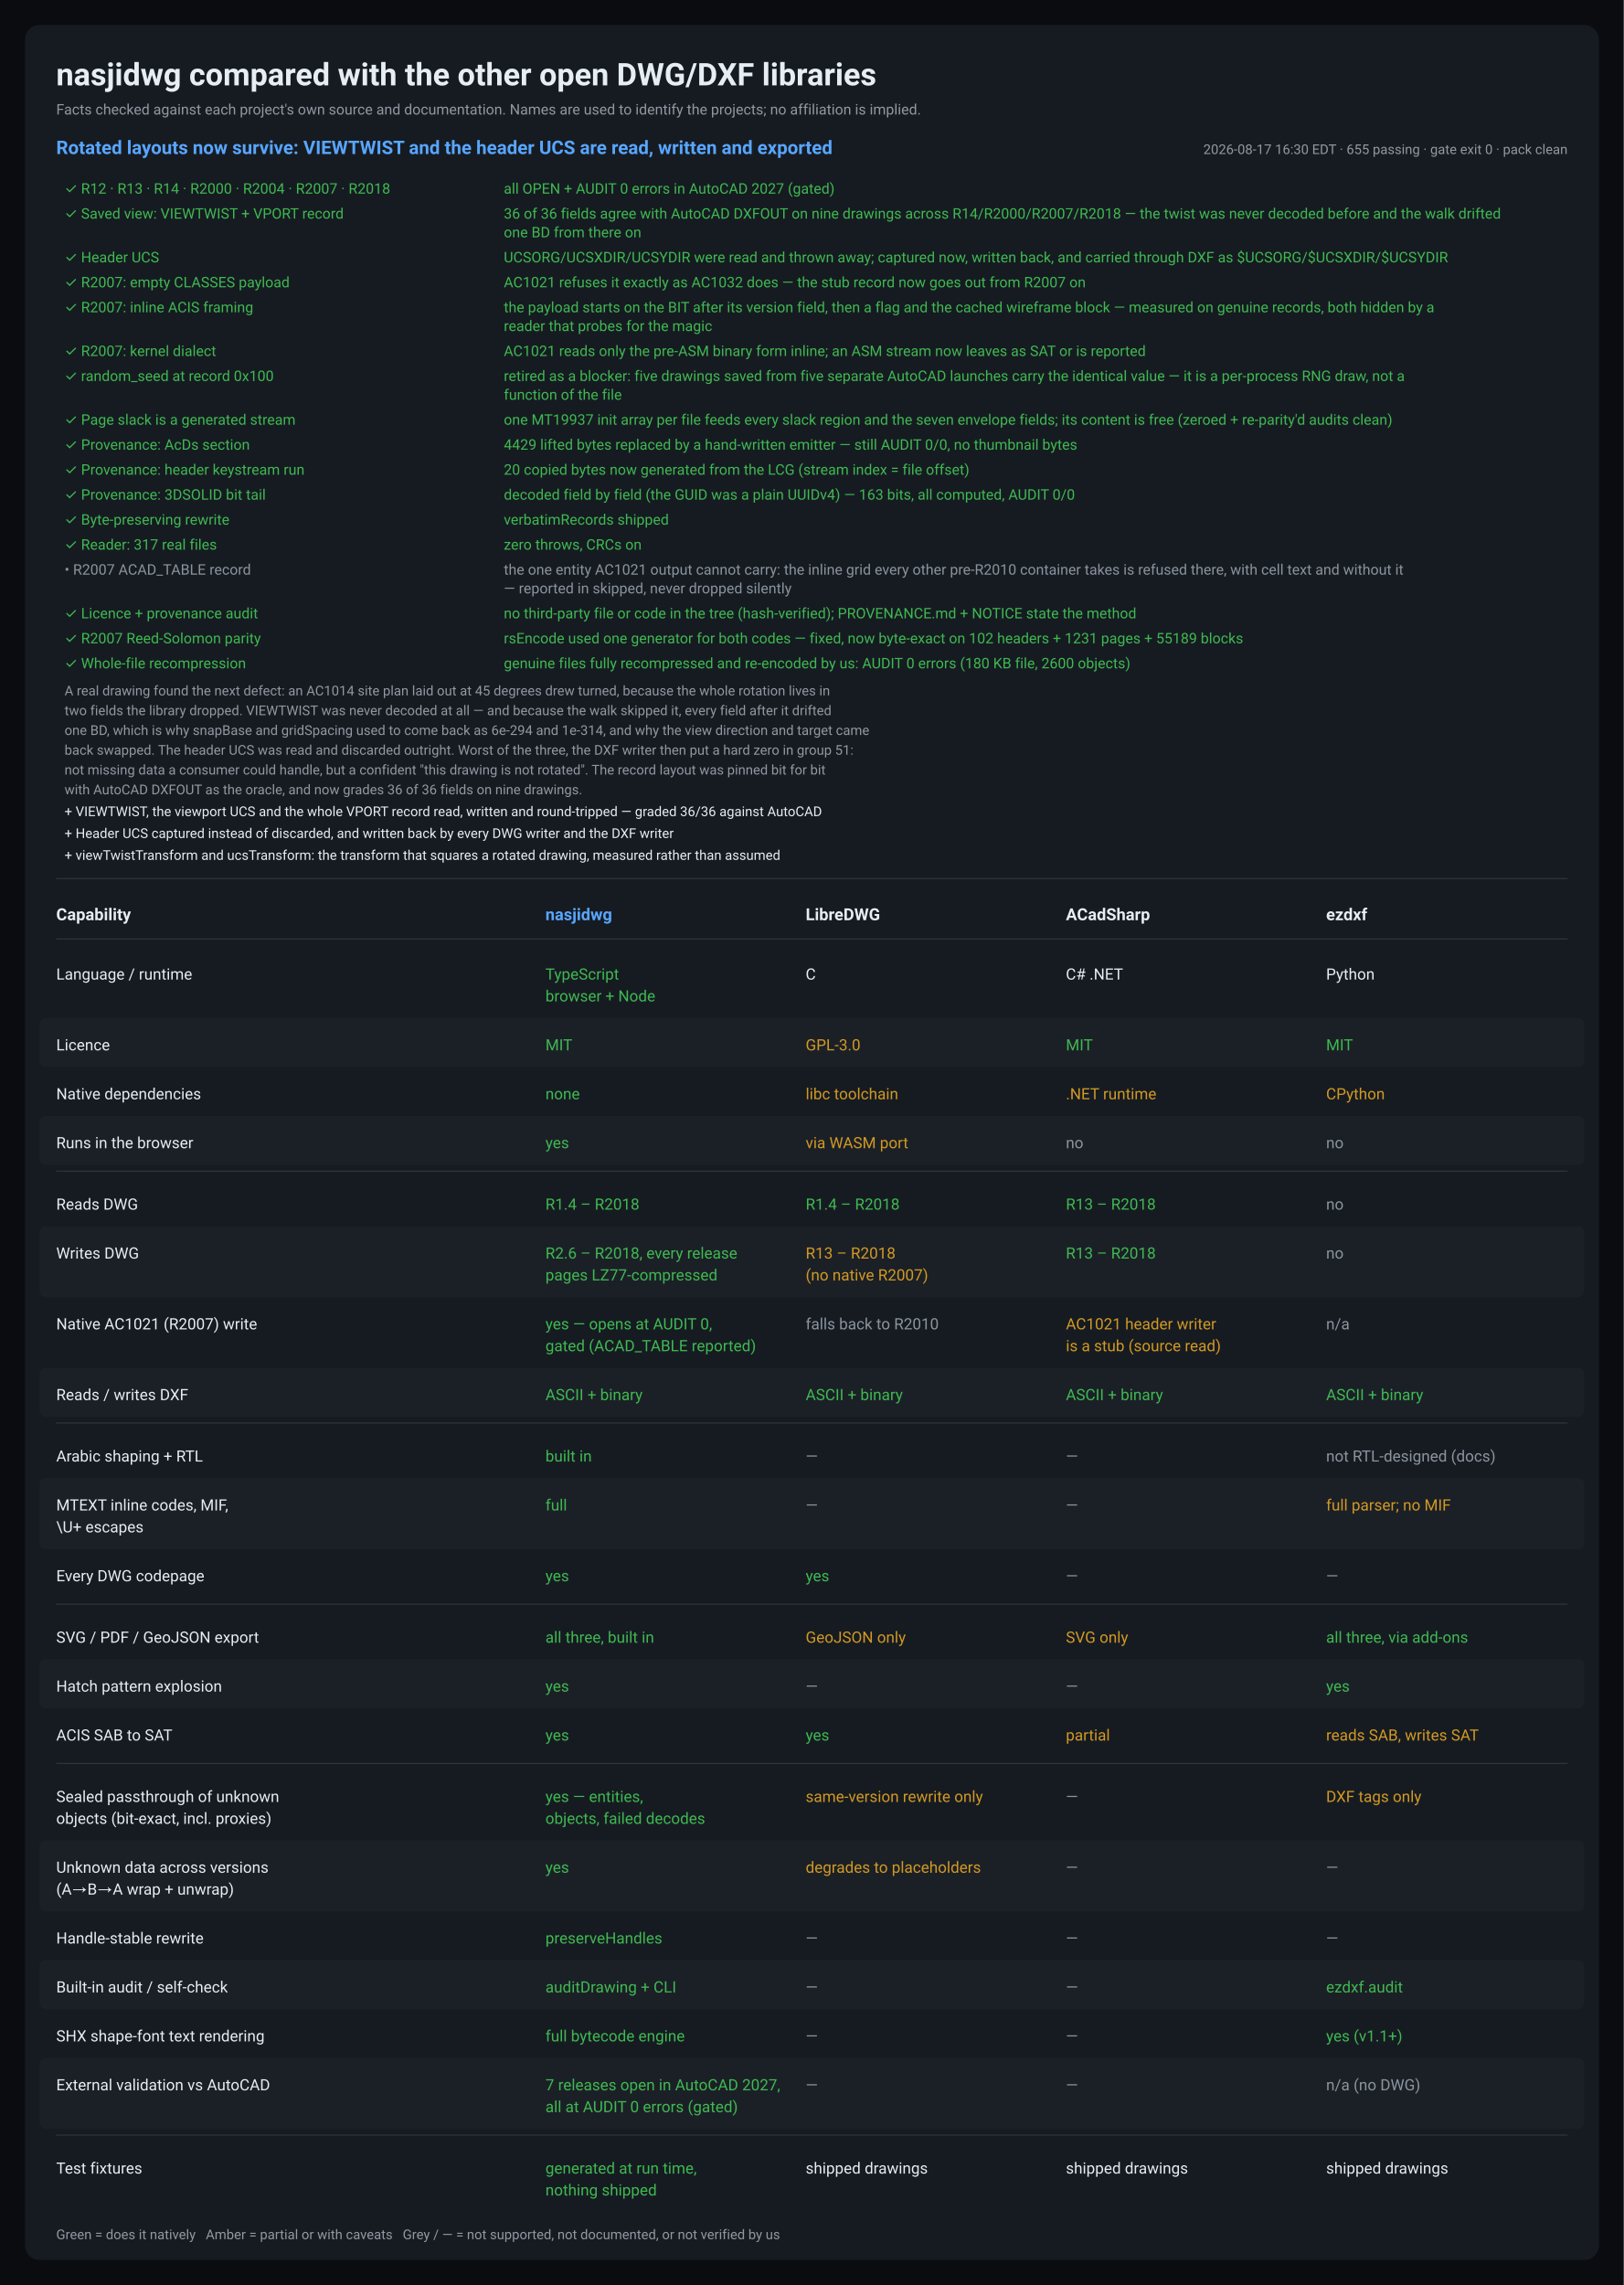
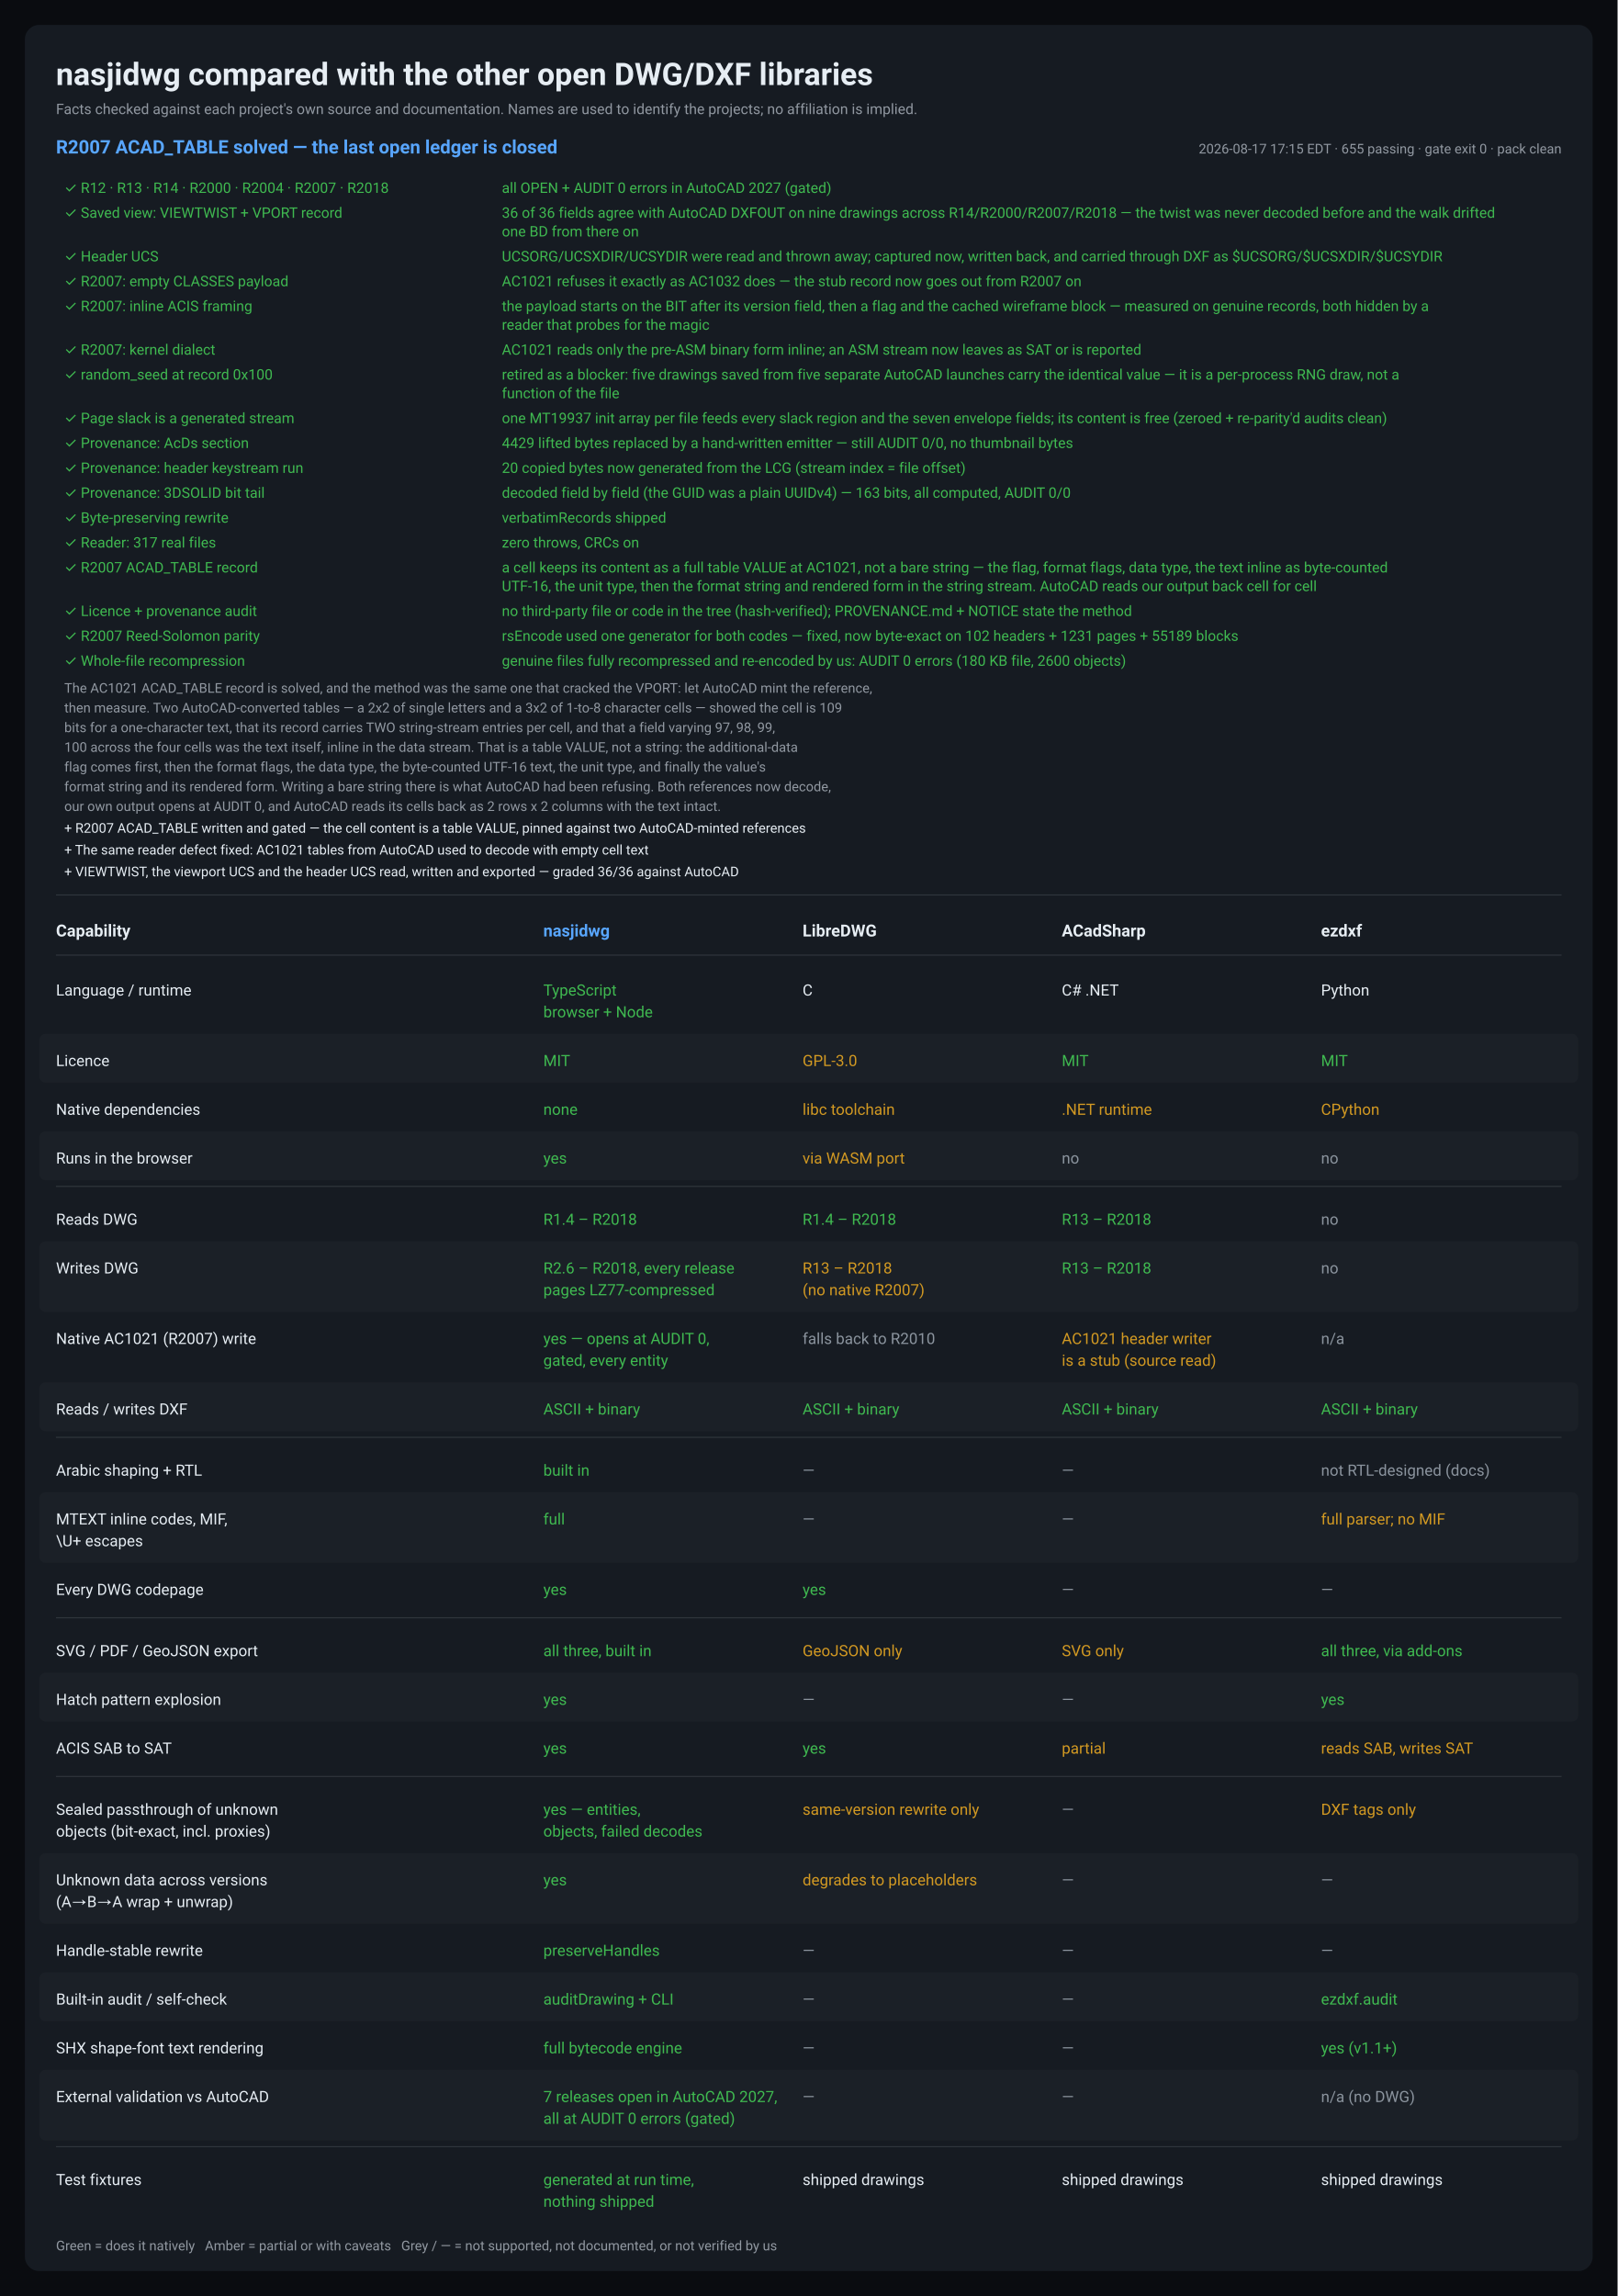
- <svg xmlns="http://www.w3.org/2000/svg" width="1560" height="2195" viewBox="0 0 1560 2195" font-family="Segoe UI, -apple-system, Roboto, Helvetica, Arial, sans-serif">
-   <rect width="1560" height="2195" fill="#0a0c10" />
-   <rect x="24" y="24" width="1512" height="2147" rx="14" fill="#161b22" />
+ <svg xmlns="http://www.w3.org/2000/svg" width="1560" height="2214" viewBox="0 0 1560 2214" font-family="Segoe UI, -apple-system, Roboto, Helvetica, Arial, sans-serif">
+   <rect width="1560" height="2214" fill="#0a0c10" />
+   <rect x="24" y="24" width="1512" height="2166" rx="14" fill="#161b22" />
  <text x="54" y="82" font-size="30" font-weight="700" fill="#e6edf3">nasjidwg compared with the other open DWG/DXF libraries</text>
  <text x="54" y="110" font-size="14" fill="#9198a1">Facts checked against each project's own source and documentation. Names are used to identify the projects; no affiliation is implied.</text>
-   <text x="54" y="148" font-size="18" font-weight="700" fill="#58a6ff">Rotated layouts now survive: VIEWTWIST and the header UCS are read, written and exported</text>
-   <text x="1506" y="148" text-anchor="end" font-size="13" fill="#9198a1">2026-08-17 16:30 EDT   ·   655 passing · gate exit 0 · pack clean</text>
+   <text x="54" y="148" font-size="18" font-weight="700" fill="#58a6ff">R2007 ACAD_TABLE solved — the last open ledger is closed</text>
+   <text x="1506" y="148" text-anchor="end" font-size="13" fill="#9198a1">2026-08-17 17:15 EDT   ·   655 passing · gate exit 0 · pack clean</text>
  <text x="62" y="186" font-size="14" fill="#3fb950">✓  R12 · R13 · R14 · R2000 · R2004 · R2007 · R2018</text>
  <text x="484" y="186" font-size="14" fill="#3fb950">all OPEN + AUDIT 0 errors in AutoCAD 2027 (gated)</text>
  <text x="62" y="210" font-size="14" fill="#3fb950">✓  Saved view: VIEWTWIST + VPORT record</text>
  <text x="484" y="210" font-size="14" fill="#3fb950">36 of 36 fields agree with AutoCAD DXFOUT on nine drawings across R14/R2000/R2007/R2018 — the twist was never decoded before and the walk drifted</text>
  <text x="484" y="228" font-size="14" fill="#3fb950">one BD from there on</text>
  <text x="62" y="252" font-size="14" fill="#3fb950">✓  Header UCS</text>
  <text x="484" y="252" font-size="14" fill="#3fb950">UCSORG/UCSXDIR/UCSYDIR were read and thrown away; captured now, written back, and carried through DXF as $UCSORG/$UCSXDIR/$UCSYDIR</text>
  <text x="62" y="276" font-size="14" fill="#3fb950">✓  R2007: empty CLASSES payload</text>
  <text x="484" y="276" font-size="14" fill="#3fb950">AC1021 refuses it exactly as AC1032 does — the stub record now goes out from R2007 on</text>
  <text x="62" y="300" font-size="14" fill="#3fb950">✓  R2007: inline ACIS framing</text>
  <text x="484" y="300" font-size="14" fill="#3fb950">the payload starts on the BIT after its version field, then a flag and the cached wireframe block — measured on genuine records, both hidden by a</text>
  <text x="484" y="318" font-size="14" fill="#3fb950">reader that probes for the magic</text>
  <text x="62" y="342" font-size="14" fill="#3fb950">✓  R2007: kernel dialect</text>
  <text x="484" y="342" font-size="14" fill="#3fb950">AC1021 reads only the pre-ASM binary form inline; an ASM stream now leaves as SAT or is reported</text>
  <text x="62" y="366" font-size="14" fill="#3fb950">✓  random_seed at record 0x100</text>
  <text x="484" y="366" font-size="14" fill="#3fb950">retired as a blocker: five drawings saved from five separate AutoCAD launches carry the identical value — it is a per-process RNG draw, not a</text>
  <text x="484" y="384" font-size="14" fill="#3fb950">function of the file</text>
  <text x="62" y="408" font-size="14" fill="#3fb950">✓  Page slack is a generated stream</text>
  <text x="484" y="408" font-size="14" fill="#3fb950">one MT19937 init array per file feeds every slack region and the seven envelope fields; its content is free (zeroed + re-parity'd audits clean)</text>
  <text x="62" y="432" font-size="14" fill="#3fb950">✓  Provenance: AcDs section</text>
  <text x="484" y="432" font-size="14" fill="#3fb950">4429 lifted bytes replaced by a hand-written emitter — still AUDIT 0/0, no thumbnail bytes</text>
  <text x="62" y="456" font-size="14" fill="#3fb950">✓  Provenance: header keystream run</text>
  <text x="484" y="456" font-size="14" fill="#3fb950">20 copied bytes now generated from the LCG (stream index = file offset)</text>
  <text x="62" y="480" font-size="14" fill="#3fb950">✓  Provenance: 3DSOLID bit tail</text>
  <text x="484" y="480" font-size="14" fill="#3fb950">decoded field by field (the GUID was a plain UUIDv4) — 163 bits, all computed, AUDIT 0/0</text>
  <text x="62" y="504" font-size="14" fill="#3fb950">✓  Byte-preserving rewrite</text>
  <text x="484" y="504" font-size="14" fill="#3fb950">verbatimRecords shipped</text>
  <text x="62" y="528" font-size="14" fill="#3fb950">✓  Reader: 317 real files</text>
  <text x="484" y="528" font-size="14" fill="#3fb950">zero throws, CRCs on</text>
-   <text x="62" y="552" font-size="14" fill="#8b949e">•  R2007 ACAD_TABLE record</text>
-   <text x="484" y="552" font-size="14" fill="#8b949e">the one entity AC1021 output cannot carry: the inline grid every other pre-R2010 container takes is refused there, with cell text and without it</text>
-   <text x="484" y="570" font-size="14" fill="#8b949e">— reported in skipped, never dropped silently</text>
+   <text x="62" y="552" font-size="14" fill="#3fb950">✓  R2007 ACAD_TABLE record</text>
+   <text x="484" y="552" font-size="14" fill="#3fb950">a cell keeps its content as a full table VALUE at AC1021, not a bare string — the flag, format flags, data type, the text inline as byte-counted</text>
+   <text x="484" y="570" font-size="14" fill="#3fb950">UTF-16, the unit type, then the format string and rendered form in the string stream. AutoCAD reads our output back cell for cell</text>
  <text x="62" y="594" font-size="14" fill="#3fb950">✓  Licence + provenance audit</text>
  <text x="484" y="594" font-size="14" fill="#3fb950">no third-party file or code in the tree (hash-verified); PROVENANCE.md + NOTICE state the method</text>
  <text x="62" y="618" font-size="14" fill="#3fb950">✓  R2007 Reed-Solomon parity</text>
  <text x="484" y="618" font-size="14" fill="#3fb950">rsEncode used one generator for both codes — fixed, now byte-exact on 102 headers + 1231 pages + 55189 blocks</text>
  <text x="62" y="642" font-size="14" fill="#3fb950">✓  Whole-file recompression</text>
  <text x="484" y="642" font-size="14" fill="#3fb950">genuine files fully recompressed and re-encoded by us: AUDIT 0 errors (180 KB file, 2600 objects)</text>
-   <text x="62" y="668" font-size="13" fill="#9198a1">A real drawing found the next defect: an AC1014 site plan laid out at 45 degrees drew turned, because the whole rotation lives in</text>
-   <text x="62" y="687" font-size="13" fill="#9198a1">two fields the library dropped. VIEWTWIST was never decoded at all — and because the walk skipped it, every field after it drifted</text>
-   <text x="62" y="706" font-size="13" fill="#9198a1">one BD, which is why snapBase and gridSpacing used to come back as 6e-294 and 1e-314, and why the view direction and target came</text>
-   <text x="62" y="725" font-size="13" fill="#9198a1">back swapped. The header UCS was read and discarded outright. Worst of the three, the DXF writer then put a hard zero in group 51:</text>
-   <text x="62" y="744" font-size="13" fill="#9198a1">not missing data a consumer could handle, but a confident "this drawing is not rotated". The record layout was pinned bit for bit</text>
-   <text x="62" y="763" font-size="13" fill="#9198a1">with AutoCAD DXFOUT as the oracle, and now grades 36 of 36 fields on nine drawings.</text>
-   <text x="62" y="784" font-size="13" fill="#e6edf3">+ VIEWTWIST, the viewport UCS and the whole VPORT record read, written and round-tripped — graded 36/36 against AutoCAD</text>
-   <text x="62" y="805" font-size="13" fill="#e6edf3">+ Header UCS captured instead of discarded, and written back by every DWG writer and the DXF writer</text>
-   <text x="62" y="826" font-size="13" fill="#e6edf3">+ viewTwistTransform and ucsTransform: the transform that squares a rotated drawing, measured rather than assumed</text>
-   <line x1="54" y1="844" x2="1506" y2="844" stroke="#30363d" />
-   <text x="54" y="884" font-size="16" font-weight="600" fill="#e6edf3">Capability</text>
-   <text x="524" y="884" font-size="16" font-weight="600" fill="#58a6ff">nasjidwg</text>
-   <text x="774" y="884" font-size="16" font-weight="600" fill="#e6edf3">LibreDWG</text>
-   <text x="1024" y="884" font-size="16" font-weight="600" fill="#e6edf3">ACadSharp</text>
-   <text x="1274" y="884" font-size="16" font-weight="600" fill="#e6edf3">ezdxf</text>
-   <line x1="54" y1="902" x2="1506" y2="902" stroke="#30363d" />
-   <text x="54" y="941" font-size="15" fill="#e6edf3">Language / runtime</text>
-   <text x="524" y="941" font-size="15" fill="#3fb950">TypeScript</text>
-   <text x="524" y="962" font-size="15" fill="#3fb950">browser + Node</text>
-   <text x="774" y="941" font-size="15" fill="#e6edf3">C</text>
-   <text x="1024" y="941" font-size="15" fill="#e6edf3">C#  .NET</text>
-   <text x="1274" y="941" font-size="15" fill="#e6edf3">Python</text>
-   <rect x="38" y="978" width="1484" height="47" rx="6" fill="rgba(255,255,255,0.025)" />
-   <text x="54" y="1009" font-size="15" fill="#e6edf3">Licence</text>
-   <text x="524" y="1009" font-size="15" fill="#3fb950">MIT</text>
-   <text x="774" y="1009" font-size="15" fill="#d29922">GPL-3.0</text>
-   <text x="1024" y="1009" font-size="15" fill="#3fb950">MIT</text>
-   <text x="1274" y="1009" font-size="15" fill="#3fb950">MIT</text>
-   <text x="54" y="1056" font-size="15" fill="#e6edf3">Native dependencies</text>
-   <text x="524" y="1056" font-size="15" fill="#3fb950">none</text>
-   <text x="774" y="1056" font-size="15" fill="#d29922">libc toolchain</text>
-   <text x="1024" y="1056" font-size="15" fill="#d29922">.NET runtime</text>
-   <text x="1274" y="1056" font-size="15" fill="#d29922">CPython</text>
-   <rect x="38" y="1072" width="1484" height="47" rx="6" fill="rgba(255,255,255,0.025)" />
-   <text x="54" y="1103" font-size="15" fill="#e6edf3">Runs in the browser</text>
-   <text x="524" y="1103" font-size="15" fill="#3fb950">yes</text>
-   <text x="774" y="1103" font-size="15" fill="#d29922">via WASM port</text>
-   <text x="1024" y="1103" font-size="15" fill="#8b949e">no</text>
-   <text x="1274" y="1103" font-size="15" fill="#8b949e">no</text>
-   <line x1="54" y1="1125" x2="1506" y2="1125" stroke="#30363d" />
-   <text x="54" y="1162" font-size="15" fill="#e6edf3">Reads DWG</text>
-   <text x="524" y="1162" font-size="15" fill="#3fb950">R1.4 – R2018</text>
-   <text x="774" y="1162" font-size="15" fill="#3fb950">R1.4 – R2018</text>
-   <text x="1024" y="1162" font-size="15" fill="#3fb950">R13 – R2018</text>
-   <text x="1274" y="1162" font-size="15" fill="#8b949e">no</text>
-   <rect x="38" y="1178" width="1484" height="68" rx="6" fill="rgba(255,255,255,0.025)" />
-   <text x="54" y="1209" font-size="15" fill="#e6edf3">Writes DWG</text>
-   <text x="524" y="1209" font-size="15" fill="#3fb950">R2.6 – R2018, every release</text>
-   <text x="524" y="1230" font-size="15" fill="#3fb950">pages LZ77-compressed</text>
-   <text x="774" y="1209" font-size="15" fill="#d29922">R13 – R2018</text>
-   <text x="774" y="1230" font-size="15" fill="#d29922">(no native R2007)</text>
-   <text x="1024" y="1209" font-size="15" fill="#3fb950">R13 – R2018</text>
-   <text x="1274" y="1209" font-size="15" fill="#8b949e">no</text>
-   <text x="54" y="1277" font-size="15" fill="#e6edf3">Native AC1021 (R2007) write</text>
-   <text x="524" y="1277" font-size="15" fill="#3fb950">yes — opens at AUDIT 0,</text>
-   <text x="524" y="1298" font-size="15" fill="#3fb950">gated (ACAD_TABLE reported)</text>
-   <text x="774" y="1277" font-size="15" fill="#8b949e">falls back to R2010</text>
-   <text x="1024" y="1277" font-size="15" fill="#d29922">AC1021 header writer</text>
-   <text x="1024" y="1298" font-size="15" fill="#d29922">is a stub (source read)</text>
-   <text x="1274" y="1277" font-size="15" fill="#8b949e">n/a</text>
-   <rect x="38" y="1314" width="1484" height="47" rx="6" fill="rgba(255,255,255,0.025)" />
-   <text x="54" y="1345" font-size="15" fill="#e6edf3">Reads / writes DXF</text>
-   <text x="524" y="1345" font-size="15" fill="#3fb950">ASCII + binary</text>
-   <text x="774" y="1345" font-size="15" fill="#3fb950">ASCII + binary</text>
-   <text x="1024" y="1345" font-size="15" fill="#3fb950">ASCII + binary</text>
-   <text x="1274" y="1345" font-size="15" fill="#3fb950">ASCII + binary</text>
-   <line x1="54" y1="1367" x2="1506" y2="1367" stroke="#30363d" />
-   <text x="54" y="1404" font-size="15" fill="#e6edf3">Arabic shaping + RTL</text>
-   <text x="524" y="1404" font-size="15" fill="#3fb950">built in</text>
-   <text x="774" y="1404" font-size="15" fill="#8b949e">—</text>
-   <text x="1024" y="1404" font-size="15" fill="#8b949e">—</text>
-   <text x="1274" y="1404" font-size="15" fill="#8b949e">not RTL-designed (docs)</text>
-   <rect x="38" y="1420" width="1484" height="68" rx="6" fill="rgba(255,255,255,0.025)" />
-   <text x="54" y="1451" font-size="15" fill="#e6edf3">MTEXT inline codes, MIF,</text>
-   <text x="54" y="1472" font-size="15" fill="#e6edf3">\U+ escapes</text>
-   <text x="524" y="1451" font-size="15" fill="#3fb950">full</text>
-   <text x="774" y="1451" font-size="15" fill="#8b949e">—</text>
-   <text x="1024" y="1451" font-size="15" fill="#8b949e">—</text>
-   <text x="1274" y="1451" font-size="15" fill="#d29922">full parser; no MIF</text>
-   <text x="54" y="1519" font-size="15" fill="#e6edf3">Every DWG codepage</text>
-   <text x="524" y="1519" font-size="15" fill="#3fb950">yes</text>
-   <text x="774" y="1519" font-size="15" fill="#3fb950">yes</text>
-   <text x="1024" y="1519" font-size="15" fill="#8b949e">—</text>
-   <text x="1274" y="1519" font-size="15" fill="#8b949e">—</text>
-   <line x1="54" y1="1541" x2="1506" y2="1541" stroke="#30363d" />
-   <text x="54" y="1578" font-size="15" fill="#e6edf3">SVG / PDF / GeoJSON export</text>
-   <text x="524" y="1578" font-size="15" fill="#3fb950">all three, built in</text>
-   <text x="774" y="1578" font-size="15" fill="#d29922">GeoJSON only</text>
-   <text x="1024" y="1578" font-size="15" fill="#d29922">SVG only</text>
-   <text x="1274" y="1578" font-size="15" fill="#3fb950">all three, via add-ons</text>
-   <rect x="38" y="1594" width="1484" height="47" rx="6" fill="rgba(255,255,255,0.025)" />
-   <text x="54" y="1625" font-size="15" fill="#e6edf3">Hatch pattern explosion</text>
-   <text x="524" y="1625" font-size="15" fill="#3fb950">yes</text>
-   <text x="774" y="1625" font-size="15" fill="#8b949e">—</text>
-   <text x="1024" y="1625" font-size="15" fill="#8b949e">—</text>
-   <text x="1274" y="1625" font-size="15" fill="#3fb950">yes</text>
-   <text x="54" y="1672" font-size="15" fill="#e6edf3">ACIS SAB to SAT</text>
-   <text x="524" y="1672" font-size="15" fill="#3fb950">yes</text>
-   <text x="774" y="1672" font-size="15" fill="#3fb950">yes</text>
-   <text x="1024" y="1672" font-size="15" fill="#d29922">partial</text>
-   <text x="1274" y="1672" font-size="15" fill="#d29922">reads SAB, writes SAT</text>
-   <line x1="54" y1="1694" x2="1506" y2="1694" stroke="#30363d" />
-   <text x="54" y="1731" font-size="15" fill="#e6edf3">Sealed passthrough of unknown</text>
-   <text x="54" y="1752" font-size="15" fill="#e6edf3">objects (bit-exact, incl. proxies)</text>
-   <text x="524" y="1731" font-size="15" fill="#3fb950">yes — entities,</text>
-   <text x="524" y="1752" font-size="15" fill="#3fb950">objects, failed decodes</text>
-   <text x="774" y="1731" font-size="15" fill="#d29922">same-version rewrite only</text>
-   <text x="1024" y="1731" font-size="15" fill="#8b949e">—</text>
-   <text x="1274" y="1731" font-size="15" fill="#d29922">DXF tags only</text>
-   <rect x="38" y="1768" width="1484" height="68" rx="6" fill="rgba(255,255,255,0.025)" />
-   <text x="54" y="1799" font-size="15" fill="#e6edf3">Unknown data across versions</text>
-   <text x="54" y="1820" font-size="15" fill="#e6edf3">(A→B→A wrap + unwrap)</text>
-   <text x="524" y="1799" font-size="15" fill="#3fb950">yes</text>
-   <text x="774" y="1799" font-size="15" fill="#d29922">degrades to placeholders</text>
-   <text x="1024" y="1799" font-size="15" fill="#8b949e">—</text>
-   <text x="1274" y="1799" font-size="15" fill="#8b949e">—</text>
-   <text x="54" y="1867" font-size="15" fill="#e6edf3">Handle-stable rewrite</text>
-   <text x="524" y="1867" font-size="15" fill="#3fb950">preserveHandles</text>
-   <text x="774" y="1867" font-size="15" fill="#8b949e">—</text>
-   <text x="1024" y="1867" font-size="15" fill="#8b949e">—</text>
-   <text x="1274" y="1867" font-size="15" fill="#8b949e">—</text>
-   <rect x="38" y="1883" width="1484" height="47" rx="6" fill="rgba(255,255,255,0.025)" />
-   <text x="54" y="1914" font-size="15" fill="#e6edf3">Built-in audit / self-check</text>
-   <text x="524" y="1914" font-size="15" fill="#3fb950">auditDrawing + CLI</text>
-   <text x="774" y="1914" font-size="15" fill="#8b949e">—</text>
-   <text x="1024" y="1914" font-size="15" fill="#8b949e">—</text>
-   <text x="1274" y="1914" font-size="15" fill="#3fb950">ezdxf.audit</text>
-   <text x="54" y="1961" font-size="15" fill="#e6edf3">SHX shape-font text rendering</text>
-   <text x="524" y="1961" font-size="15" fill="#3fb950">full bytecode engine</text>
-   <text x="774" y="1961" font-size="15" fill="#8b949e">—</text>
-   <text x="1024" y="1961" font-size="15" fill="#8b949e">—</text>
-   <text x="1274" y="1961" font-size="15" fill="#3fb950">yes (v1.1+)</text>
-   <rect x="38" y="1977" width="1484" height="68" rx="6" fill="rgba(255,255,255,0.025)" />
-   <text x="54" y="2008" font-size="15" fill="#e6edf3">External validation vs AutoCAD</text>
-   <text x="524" y="2008" font-size="15" fill="#3fb950">7 releases open in AutoCAD 2027,</text>
-   <text x="524" y="2029" font-size="15" fill="#3fb950">all at AUDIT 0 errors (gated)</text>
-   <text x="774" y="2008" font-size="15" fill="#8b949e">—</text>
-   <text x="1024" y="2008" font-size="15" fill="#8b949e">—</text>
-   <text x="1274" y="2008" font-size="15" fill="#8b949e">n/a (no DWG)</text>
-   <line x1="54" y1="2051" x2="1506" y2="2051" stroke="#30363d" />
-   <text x="54" y="2088" font-size="15" fill="#e6edf3">Test fixtures</text>
-   <text x="524" y="2088" font-size="15" fill="#3fb950">generated at run time,</text>
-   <text x="524" y="2109" font-size="15" fill="#3fb950">nothing shipped</text>
-   <text x="774" y="2088" font-size="15" fill="#e6edf3">shipped drawings</text>
-   <text x="1024" y="2088" font-size="15" fill="#e6edf3">shipped drawings</text>
-   <text x="1274" y="2088" font-size="15" fill="#e6edf3">shipped drawings</text>
-   <text x="54" y="2151" font-size="13" fill="#9198a1">Green = does it natively   Amber = partial or with caveats   Grey / — = not supported, not documented, or not verified by us</text>
+   <text x="62" y="668" font-size="13" fill="#9198a1">The AC1021 ACAD_TABLE record is solved, and the method was the same one that cracked the VPORT: let AutoCAD mint the reference,</text>
+   <text x="62" y="687" font-size="13" fill="#9198a1">then measure. Two AutoCAD-converted tables — a 2x2 of single letters and a 3x2 of 1-to-8 character cells — showed the cell is 109</text>
+   <text x="62" y="706" font-size="13" fill="#9198a1">bits for a one-character text, that its record carries TWO string-stream entries per cell, and that a field varying 97, 98, 99,</text>
+   <text x="62" y="725" font-size="13" fill="#9198a1">100 across the four cells was the text itself, inline in the data stream. That is a table VALUE, not a string: the additional-data</text>
+   <text x="62" y="744" font-size="13" fill="#9198a1">flag comes first, then the format flags, the data type, the byte-counted UTF-16 text, the unit type, and finally the value's</text>
+   <text x="62" y="763" font-size="13" fill="#9198a1">format string and its rendered form. Writing a bare string there is what AutoCAD had been refusing. Both references now decode,</text>
+   <text x="62" y="782" font-size="13" fill="#9198a1">our own output opens at AUDIT 0, and AutoCAD reads its cells back as 2 rows x 2 columns with the text intact.</text>
+   <text x="62" y="803" font-size="13" fill="#e6edf3">+ R2007 ACAD_TABLE written and gated — the cell content is a table VALUE, pinned against two AutoCAD-minted references</text>
+   <text x="62" y="824" font-size="13" fill="#e6edf3">+ The same reader defect fixed: AC1021 tables from AutoCAD used to decode with empty cell text</text>
+   <text x="62" y="845" font-size="13" fill="#e6edf3">+ VIEWTWIST, the viewport UCS and the header UCS read, written and exported — graded 36/36 against AutoCAD</text>
+   <line x1="54" y1="863" x2="1506" y2="863" stroke="#30363d" />
+   <text x="54" y="903" font-size="16" font-weight="600" fill="#e6edf3">Capability</text>
+   <text x="524" y="903" font-size="16" font-weight="600" fill="#58a6ff">nasjidwg</text>
+   <text x="774" y="903" font-size="16" font-weight="600" fill="#e6edf3">LibreDWG</text>
+   <text x="1024" y="903" font-size="16" font-weight="600" fill="#e6edf3">ACadSharp</text>
+   <text x="1274" y="903" font-size="16" font-weight="600" fill="#e6edf3">ezdxf</text>
+   <line x1="54" y1="921" x2="1506" y2="921" stroke="#30363d" />
+   <text x="54" y="960" font-size="15" fill="#e6edf3">Language / runtime</text>
+   <text x="524" y="960" font-size="15" fill="#3fb950">TypeScript</text>
+   <text x="524" y="981" font-size="15" fill="#3fb950">browser + Node</text>
+   <text x="774" y="960" font-size="15" fill="#e6edf3">C</text>
+   <text x="1024" y="960" font-size="15" fill="#e6edf3">C#  .NET</text>
+   <text x="1274" y="960" font-size="15" fill="#e6edf3">Python</text>
+   <rect x="38" y="997" width="1484" height="47" rx="6" fill="rgba(255,255,255,0.025)" />
+   <text x="54" y="1028" font-size="15" fill="#e6edf3">Licence</text>
+   <text x="524" y="1028" font-size="15" fill="#3fb950">MIT</text>
+   <text x="774" y="1028" font-size="15" fill="#d29922">GPL-3.0</text>
+   <text x="1024" y="1028" font-size="15" fill="#3fb950">MIT</text>
+   <text x="1274" y="1028" font-size="15" fill="#3fb950">MIT</text>
+   <text x="54" y="1075" font-size="15" fill="#e6edf3">Native dependencies</text>
+   <text x="524" y="1075" font-size="15" fill="#3fb950">none</text>
+   <text x="774" y="1075" font-size="15" fill="#d29922">libc toolchain</text>
+   <text x="1024" y="1075" font-size="15" fill="#d29922">.NET runtime</text>
+   <text x="1274" y="1075" font-size="15" fill="#d29922">CPython</text>
+   <rect x="38" y="1091" width="1484" height="47" rx="6" fill="rgba(255,255,255,0.025)" />
+   <text x="54" y="1122" font-size="15" fill="#e6edf3">Runs in the browser</text>
+   <text x="524" y="1122" font-size="15" fill="#3fb950">yes</text>
+   <text x="774" y="1122" font-size="15" fill="#d29922">via WASM port</text>
+   <text x="1024" y="1122" font-size="15" fill="#8b949e">no</text>
+   <text x="1274" y="1122" font-size="15" fill="#8b949e">no</text>
+   <line x1="54" y1="1144" x2="1506" y2="1144" stroke="#30363d" />
+   <text x="54" y="1181" font-size="15" fill="#e6edf3">Reads DWG</text>
+   <text x="524" y="1181" font-size="15" fill="#3fb950">R1.4 – R2018</text>
+   <text x="774" y="1181" font-size="15" fill="#3fb950">R1.4 – R2018</text>
+   <text x="1024" y="1181" font-size="15" fill="#3fb950">R13 – R2018</text>
+   <text x="1274" y="1181" font-size="15" fill="#8b949e">no</text>
+   <rect x="38" y="1197" width="1484" height="68" rx="6" fill="rgba(255,255,255,0.025)" />
+   <text x="54" y="1228" font-size="15" fill="#e6edf3">Writes DWG</text>
+   <text x="524" y="1228" font-size="15" fill="#3fb950">R2.6 – R2018, every release</text>
+   <text x="524" y="1249" font-size="15" fill="#3fb950">pages LZ77-compressed</text>
+   <text x="774" y="1228" font-size="15" fill="#d29922">R13 – R2018</text>
+   <text x="774" y="1249" font-size="15" fill="#d29922">(no native R2007)</text>
+   <text x="1024" y="1228" font-size="15" fill="#3fb950">R13 – R2018</text>
+   <text x="1274" y="1228" font-size="15" fill="#8b949e">no</text>
+   <text x="54" y="1296" font-size="15" fill="#e6edf3">Native AC1021 (R2007) write</text>
+   <text x="524" y="1296" font-size="15" fill="#3fb950">yes — opens at AUDIT 0,</text>
+   <text x="524" y="1317" font-size="15" fill="#3fb950">gated, every entity</text>
+   <text x="774" y="1296" font-size="15" fill="#8b949e">falls back to R2010</text>
+   <text x="1024" y="1296" font-size="15" fill="#d29922">AC1021 header writer</text>
+   <text x="1024" y="1317" font-size="15" fill="#d29922">is a stub (source read)</text>
+   <text x="1274" y="1296" font-size="15" fill="#8b949e">n/a</text>
+   <rect x="38" y="1333" width="1484" height="47" rx="6" fill="rgba(255,255,255,0.025)" />
+   <text x="54" y="1364" font-size="15" fill="#e6edf3">Reads / writes DXF</text>
+   <text x="524" y="1364" font-size="15" fill="#3fb950">ASCII + binary</text>
+   <text x="774" y="1364" font-size="15" fill="#3fb950">ASCII + binary</text>
+   <text x="1024" y="1364" font-size="15" fill="#3fb950">ASCII + binary</text>
+   <text x="1274" y="1364" font-size="15" fill="#3fb950">ASCII + binary</text>
+   <line x1="54" y1="1386" x2="1506" y2="1386" stroke="#30363d" />
+   <text x="54" y="1423" font-size="15" fill="#e6edf3">Arabic shaping + RTL</text>
+   <text x="524" y="1423" font-size="15" fill="#3fb950">built in</text>
+   <text x="774" y="1423" font-size="15" fill="#8b949e">—</text>
+   <text x="1024" y="1423" font-size="15" fill="#8b949e">—</text>
+   <text x="1274" y="1423" font-size="15" fill="#8b949e">not RTL-designed (docs)</text>
+   <rect x="38" y="1439" width="1484" height="68" rx="6" fill="rgba(255,255,255,0.025)" />
+   <text x="54" y="1470" font-size="15" fill="#e6edf3">MTEXT inline codes, MIF,</text>
+   <text x="54" y="1491" font-size="15" fill="#e6edf3">\U+ escapes</text>
+   <text x="524" y="1470" font-size="15" fill="#3fb950">full</text>
+   <text x="774" y="1470" font-size="15" fill="#8b949e">—</text>
+   <text x="1024" y="1470" font-size="15" fill="#8b949e">—</text>
+   <text x="1274" y="1470" font-size="15" fill="#d29922">full parser; no MIF</text>
+   <text x="54" y="1538" font-size="15" fill="#e6edf3">Every DWG codepage</text>
+   <text x="524" y="1538" font-size="15" fill="#3fb950">yes</text>
+   <text x="774" y="1538" font-size="15" fill="#3fb950">yes</text>
+   <text x="1024" y="1538" font-size="15" fill="#8b949e">—</text>
+   <text x="1274" y="1538" font-size="15" fill="#8b949e">—</text>
+   <line x1="54" y1="1560" x2="1506" y2="1560" stroke="#30363d" />
+   <text x="54" y="1597" font-size="15" fill="#e6edf3">SVG / PDF / GeoJSON export</text>
+   <text x="524" y="1597" font-size="15" fill="#3fb950">all three, built in</text>
+   <text x="774" y="1597" font-size="15" fill="#d29922">GeoJSON only</text>
+   <text x="1024" y="1597" font-size="15" fill="#d29922">SVG only</text>
+   <text x="1274" y="1597" font-size="15" fill="#3fb950">all three, via add-ons</text>
+   <rect x="38" y="1613" width="1484" height="47" rx="6" fill="rgba(255,255,255,0.025)" />
+   <text x="54" y="1644" font-size="15" fill="#e6edf3">Hatch pattern explosion</text>
+   <text x="524" y="1644" font-size="15" fill="#3fb950">yes</text>
+   <text x="774" y="1644" font-size="15" fill="#8b949e">—</text>
+   <text x="1024" y="1644" font-size="15" fill="#8b949e">—</text>
+   <text x="1274" y="1644" font-size="15" fill="#3fb950">yes</text>
+   <text x="54" y="1691" font-size="15" fill="#e6edf3">ACIS SAB to SAT</text>
+   <text x="524" y="1691" font-size="15" fill="#3fb950">yes</text>
+   <text x="774" y="1691" font-size="15" fill="#3fb950">yes</text>
+   <text x="1024" y="1691" font-size="15" fill="#d29922">partial</text>
+   <text x="1274" y="1691" font-size="15" fill="#d29922">reads SAB, writes SAT</text>
+   <line x1="54" y1="1713" x2="1506" y2="1713" stroke="#30363d" />
+   <text x="54" y="1750" font-size="15" fill="#e6edf3">Sealed passthrough of unknown</text>
+   <text x="54" y="1771" font-size="15" fill="#e6edf3">objects (bit-exact, incl. proxies)</text>
+   <text x="524" y="1750" font-size="15" fill="#3fb950">yes — entities,</text>
+   <text x="524" y="1771" font-size="15" fill="#3fb950">objects, failed decodes</text>
+   <text x="774" y="1750" font-size="15" fill="#d29922">same-version rewrite only</text>
+   <text x="1024" y="1750" font-size="15" fill="#8b949e">—</text>
+   <text x="1274" y="1750" font-size="15" fill="#d29922">DXF tags only</text>
+   <rect x="38" y="1787" width="1484" height="68" rx="6" fill="rgba(255,255,255,0.025)" />
+   <text x="54" y="1818" font-size="15" fill="#e6edf3">Unknown data across versions</text>
+   <text x="54" y="1839" font-size="15" fill="#e6edf3">(A→B→A wrap + unwrap)</text>
+   <text x="524" y="1818" font-size="15" fill="#3fb950">yes</text>
+   <text x="774" y="1818" font-size="15" fill="#d29922">degrades to placeholders</text>
+   <text x="1024" y="1818" font-size="15" fill="#8b949e">—</text>
+   <text x="1274" y="1818" font-size="15" fill="#8b949e">—</text>
+   <text x="54" y="1886" font-size="15" fill="#e6edf3">Handle-stable rewrite</text>
+   <text x="524" y="1886" font-size="15" fill="#3fb950">preserveHandles</text>
+   <text x="774" y="1886" font-size="15" fill="#8b949e">—</text>
+   <text x="1024" y="1886" font-size="15" fill="#8b949e">—</text>
+   <text x="1274" y="1886" font-size="15" fill="#8b949e">—</text>
+   <rect x="38" y="1902" width="1484" height="47" rx="6" fill="rgba(255,255,255,0.025)" />
+   <text x="54" y="1933" font-size="15" fill="#e6edf3">Built-in audit / self-check</text>
+   <text x="524" y="1933" font-size="15" fill="#3fb950">auditDrawing + CLI</text>
+   <text x="774" y="1933" font-size="15" fill="#8b949e">—</text>
+   <text x="1024" y="1933" font-size="15" fill="#8b949e">—</text>
+   <text x="1274" y="1933" font-size="15" fill="#3fb950">ezdxf.audit</text>
+   <text x="54" y="1980" font-size="15" fill="#e6edf3">SHX shape-font text rendering</text>
+   <text x="524" y="1980" font-size="15" fill="#3fb950">full bytecode engine</text>
+   <text x="774" y="1980" font-size="15" fill="#8b949e">—</text>
+   <text x="1024" y="1980" font-size="15" fill="#8b949e">—</text>
+   <text x="1274" y="1980" font-size="15" fill="#3fb950">yes (v1.1+)</text>
+   <rect x="38" y="1996" width="1484" height="68" rx="6" fill="rgba(255,255,255,0.025)" />
+   <text x="54" y="2027" font-size="15" fill="#e6edf3">External validation vs AutoCAD</text>
+   <text x="524" y="2027" font-size="15" fill="#3fb950">7 releases open in AutoCAD 2027,</text>
+   <text x="524" y="2048" font-size="15" fill="#3fb950">all at AUDIT 0 errors (gated)</text>
+   <text x="774" y="2027" font-size="15" fill="#8b949e">—</text>
+   <text x="1024" y="2027" font-size="15" fill="#8b949e">—</text>
+   <text x="1274" y="2027" font-size="15" fill="#8b949e">n/a (no DWG)</text>
+   <line x1="54" y1="2070" x2="1506" y2="2070" stroke="#30363d" />
+   <text x="54" y="2107" font-size="15" fill="#e6edf3">Test fixtures</text>
+   <text x="524" y="2107" font-size="15" fill="#3fb950">generated at run time,</text>
+   <text x="524" y="2128" font-size="15" fill="#3fb950">nothing shipped</text>
+   <text x="774" y="2107" font-size="15" fill="#e6edf3">shipped drawings</text>
+   <text x="1024" y="2107" font-size="15" fill="#e6edf3">shipped drawings</text>
+   <text x="1274" y="2107" font-size="15" fill="#e6edf3">shipped drawings</text>
+   <text x="54" y="2170" font-size="13" fill="#9198a1">Green = does it natively   Amber = partial or with caveats   Grey / — = not supported, not documented, or not verified by us</text>
</svg>
